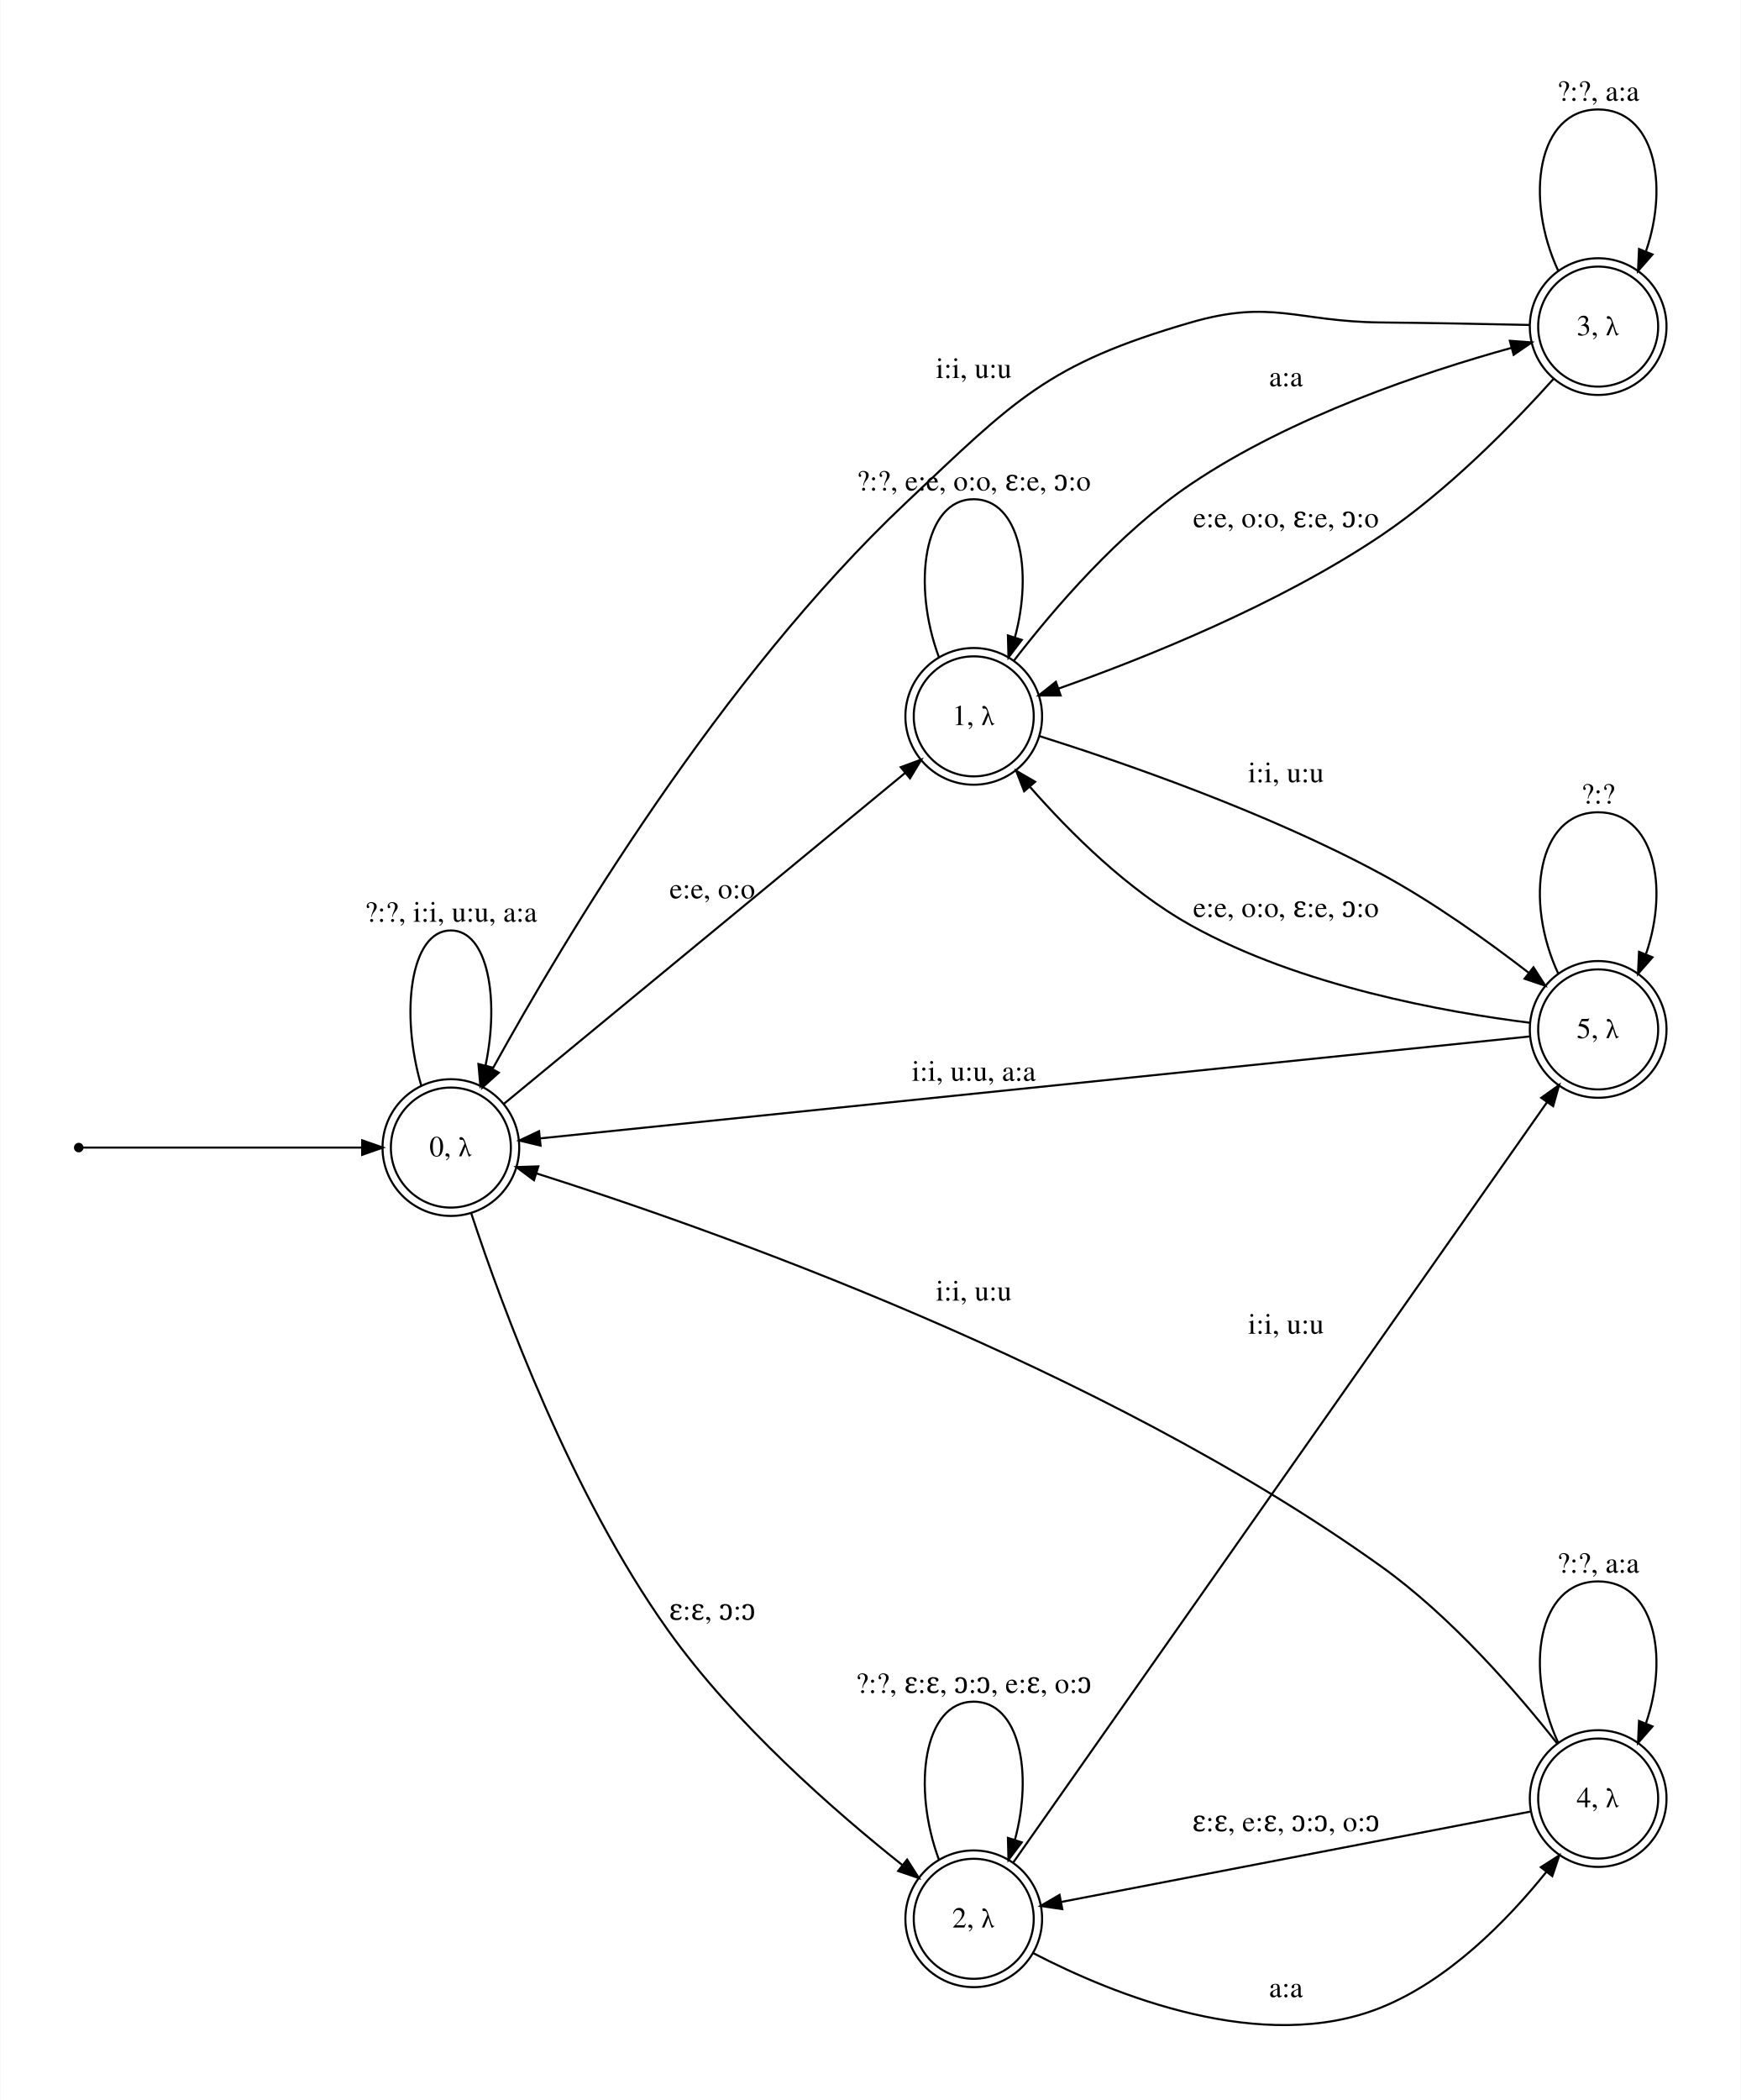
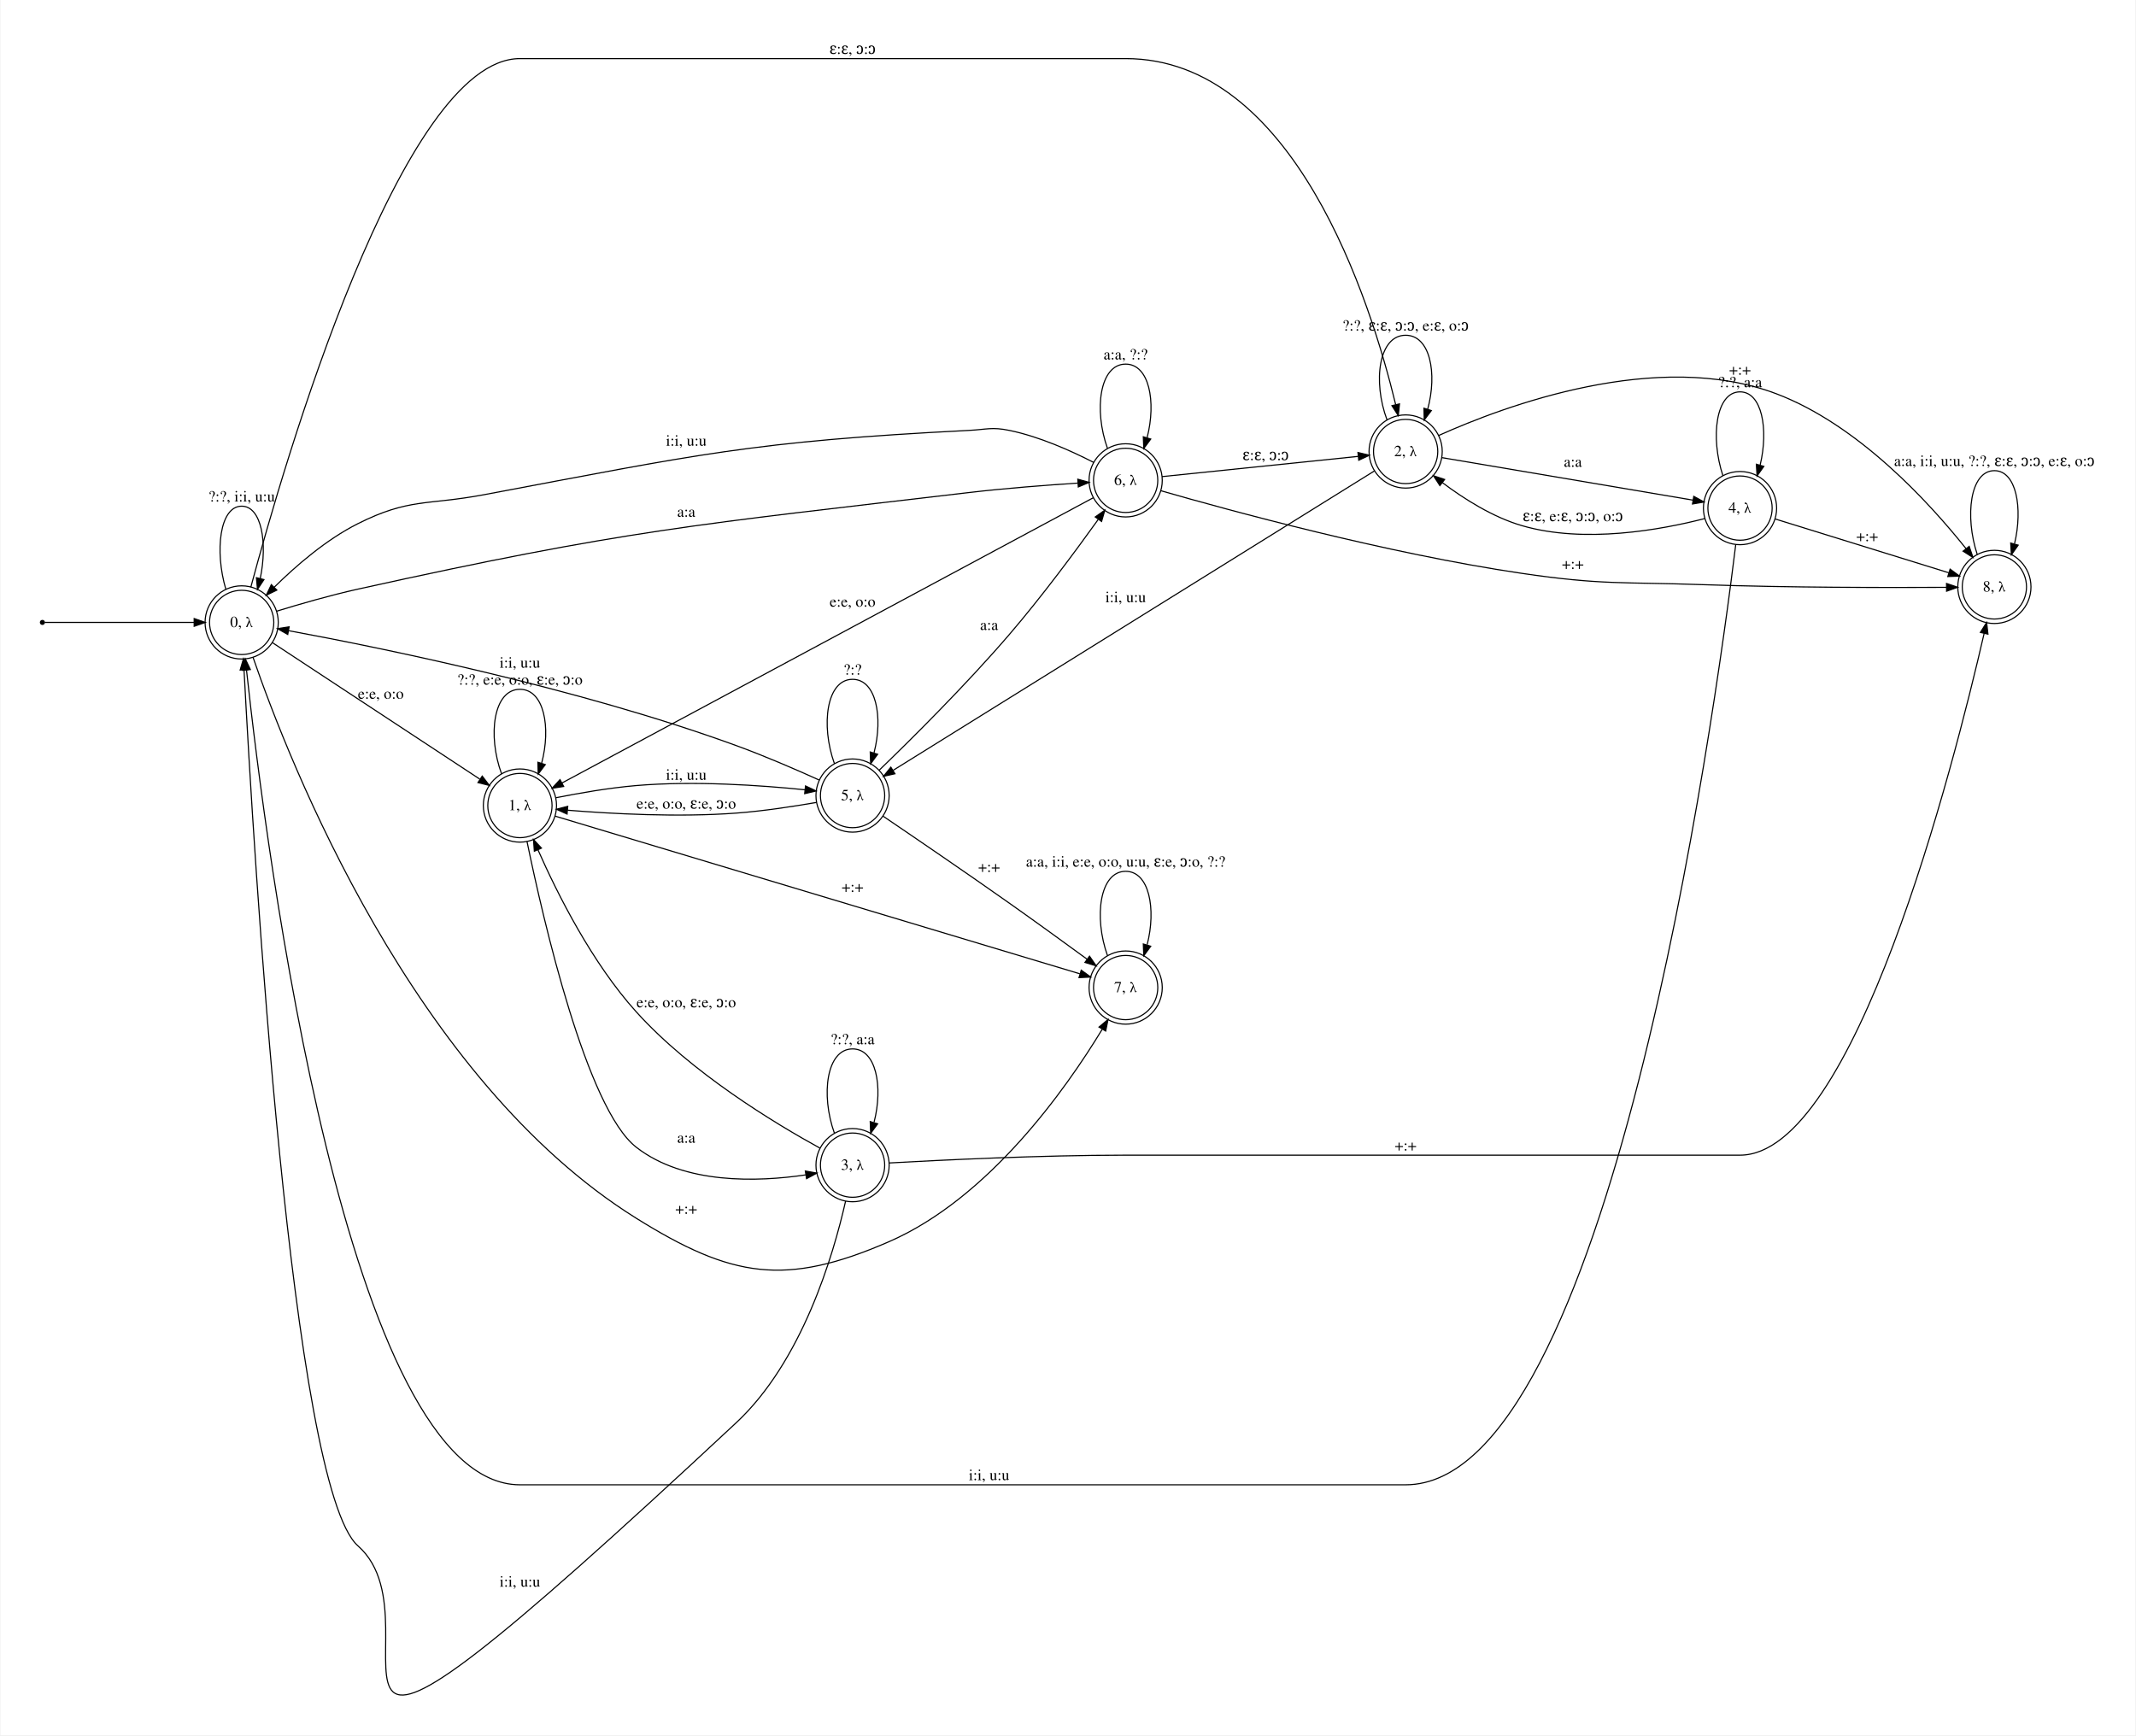
- <svg xmlns="http://www.w3.org/2000/svg" width="597pt" height="720pt" viewBox="0.00 0.00 596.74 720.00">
-   <g id="graph0" class="graph" transform="scale(.7108 .7108) rotate(0) translate(36 976.9929)">
-     <polygon fill="#ffffff" stroke="transparent" points="-36,36 -36,-976.993 803.578,-976.993 803.578,36 -36,36" />
+ <svg xmlns="http://www.w3.org/2000/svg" width="720pt" height="585pt" viewBox="0.00 0.00 720.00 585.24">
+   <g id="graph0" class="graph" transform="scale(.3743 .3743) rotate(0) translate(36 1527.396)">
+     <polygon fill="#ffffff" stroke="transparent" points="-36,36 -36,-1527.396 1887.384,-1527.396 1887.384,36 -36,36" />
    <g id="node1" class="node">
-       <ellipse fill="#000000" stroke="#000000" cx="1.8" cy="-423.456" rx="1.8" ry="1.8" />
+       <ellipse fill="#000000" stroke="#000000" cx="1.8" cy="-966.596" rx="1.8" ry="1.8" />
    </g>
    <g id="node2" class="node">
-       <ellipse fill="none" stroke="#000000" cx="181.337" cy="-423.456" rx="28.946" ry="28.946" />
-       <ellipse fill="none" stroke="#000000" cx="181.337" cy="-423.456" rx="32.975" ry="32.975" />
-       <text text-anchor="middle" x="181.337" y="-419.256" font-family="Times,serif" font-size="14.00" fill="#000000">0, λ</text>
+       <ellipse fill="none" stroke="#000000" cx="181.337" cy="-966.596" rx="28.946" ry="28.946" />
+       <ellipse fill="none" stroke="#000000" cx="181.337" cy="-966.596" rx="32.975" ry="32.975" />
+       <text text-anchor="middle" x="181.337" y="-962.396" font-family="Times,serif" font-size="14.00" fill="#000000">0, λ</text>
+     </g>
+     <g id="edge34" class="edge">
+       <path fill="none" stroke="#000000" d="M3.816,-966.596C16.845,-966.596 90.112,-966.596 138.356,-966.596" />
+       <polygon fill="#000000" stroke="#000000" points="138.537,-970.096 148.537,-966.596 138.537,-963.096 138.537,-970.096" />
+     </g>
+     <g id="edge1" class="edge">
+       <path fill="none" stroke="#000000" d="M167.1,-996.35C156.837,-1031.027 161.583,-1071.333 181.337,-1071.333 199.239,-1071.333 204.815,-1038.23 198.064,-1006.213" />
+       <polygon fill="#000000" stroke="#000000" points="201.415,-1005.189 195.573,-996.35 194.628,-1006.903 201.415,-1005.189" />
+       <text text-anchor="middle" x="181.337" y="-1075.533" font-family="Times,serif" font-size="14.00" fill="#000000">?:?, i:i, u:u</text>
+     </g>
+     <g id="node3" class="node">
+       <ellipse fill="none" stroke="#000000" cx="432.021" cy="-801.596" rx="28.946" ry="28.946" />
+       <ellipse fill="none" stroke="#000000" cx="432.021" cy="-801.596" rx="32.975" ry="32.975" />
+       <text text-anchor="middle" x="432.021" y="-797.396" font-family="Times,serif" font-size="14.00" fill="#000000">1, λ</text>
+     </g>
+     <g id="edge8" class="edge">
+       <path fill="none" stroke="#000000" d="M209.122,-948.308C254.7,-918.309 345.315,-858.665 395.844,-825.408" />
+       <polygon fill="#000000" stroke="#000000" points="398.064,-828.136 404.493,-819.715 394.216,-822.289 398.064,-828.136" />
+       <text text-anchor="middle" x="306.679" y="-897.796" font-family="Times,serif" font-size="14.00" fill="#000000">e:e, o:o</text>
+     </g>
+     <g id="node4" class="node">
+       <ellipse fill="none" stroke="#000000" cx="1229.991" cy="-1120.596" rx="28.946" ry="28.946" />
+       <ellipse fill="none" stroke="#000000" cx="1229.991" cy="-1120.596" rx="32.975" ry="32.975" />
+       <text text-anchor="middle" x="1229.991" y="-1116.396" font-family="Times,serif" font-size="14.00" fill="#000000">2, λ</text>
+     </g>
+     <g id="edge9" class="edge">
+       <path fill="none" stroke="#000000" d="M189.589,-998.374C219.386,-1109.587 325.313,-1474.596 432.021,-1474.596 432.021,-1474.596 432.021,-1474.596 977.736,-1474.596 1129.368,-1474.596 1198.372,-1256.52 1221.044,-1162.695" />
+       <polygon fill="#000000" stroke="#000000" points="1224.453,-1163.486 1223.339,-1152.95 1217.639,-1161.881 1224.453,-1163.486" />
+       <text text-anchor="middle" x="731.7" y="-1478.796" font-family="Times,serif" font-size="14.00" fill="#000000">ɛ:ɛ, ɔ:ɔ</text>
+     </g>
+     <g id="node8" class="node">
+       <ellipse fill="none" stroke="#000000" cx="977.736" cy="-1094.596" rx="28.946" ry="28.946" />
+       <ellipse fill="none" stroke="#000000" cx="977.736" cy="-1094.596" rx="32.975" ry="32.975" />
+       <text text-anchor="middle" x="977.736" y="-1090.396" font-family="Times,serif" font-size="14.00" fill="#000000">6, λ</text>
+     </g>
+     <g id="edge7" class="edge">
+       <path fill="none" stroke="#000000" d="M212.704,-976.668C233.379,-983.036 261.142,-991.077 286.073,-996.596 527.862,-1050.125 590.494,-1054.63 836.437,-1083.596 869.264,-1087.462 906.548,-1090.3 934.572,-1092.124" />
+       <polygon fill="#000000" stroke="#000000" points="934.629,-1095.634 944.831,-1092.773 935.072,-1088.649 934.629,-1095.634" />
+       <text text-anchor="middle" x="581.86" y="-1061.796" font-family="Times,serif" font-size="14.00" fill="#000000">a:a</text>
+     </g>
+     <g id="node9" class="node">
+       <ellipse fill="none" stroke="#000000" cx="977.736" cy="-637.596" rx="28.946" ry="28.946" />
+       <ellipse fill="none" stroke="#000000" cx="977.736" cy="-637.596" rx="32.975" ry="32.975" />
+       <text text-anchor="middle" x="977.736" y="-633.396" font-family="Times,serif" font-size="14.00" fill="#000000">7, λ</text>
+     </g>
+     <g id="edge25" class="edge">
+       <path fill="none" stroke="#000000" d="M191.526,-935.257C224.177,-840.381 335.977,-555.105 536.757,-429.796 622.973,-375.988 671.249,-368.045 764.437,-408.596 854.573,-447.82 923.844,-545.985 956.72,-600.186" />
+       <polygon fill="#000000" stroke="#000000" points="953.738,-602.019 961.869,-608.812 959.748,-598.431 953.738,-602.019" />
+       <text text-anchor="middle" x="581.86" y="-433.796" font-family="Times,serif" font-size="14.00" fill="#000000">+:+</text>
+     </g>
+     <g id="edge2" class="edge">
+       <path fill="none" stroke="#000000" d="M415.527,-830.016C402.667,-864.984 408.165,-906.333 432.021,-906.333 453.733,-906.333 460.238,-872.08 451.536,-839.561" />
+       <polygon fill="#000000" stroke="#000000" points="454.869,-838.493 448.514,-830.016 448.196,-840.606 454.869,-838.493" />
+       <text text-anchor="middle" x="432.021" y="-910.533" font-family="Times,serif" font-size="14.00" fill="#000000">?:?, e:e, o:o, ɛ:e, ɔ:o</text>
+     </g>
+     <g id="node5" class="node">
+       <ellipse fill="none" stroke="#000000" cx="731.7" cy="-477.596" rx="28.946" ry="28.946" />
+       <ellipse fill="none" stroke="#000000" cx="731.7" cy="-477.596" rx="32.975" ry="32.975" />
+       <text text-anchor="middle" x="731.7" y="-473.396" font-family="Times,serif" font-size="14.00" fill="#000000">3, λ</text>
+     </g>
+     <g id="edge10" class="edge">
+       <path fill="none" stroke="#000000" d="M438.365,-769.378C453.171,-697.702 492.153,-528.619 536.757,-493.796 580.035,-460.009 646.398,-462.436 689.429,-468.812" />
+       <polygon fill="#000000" stroke="#000000" points="689.141,-472.31 699.571,-470.451 690.258,-465.4 689.141,-472.31" />
+       <text text-anchor="middle" x="581.86" y="-497.796" font-family="Times,serif" font-size="14.00" fill="#000000">a:a</text>
+     </g>
+     <g id="node7" class="node">
+       <ellipse fill="none" stroke="#000000" cx="731.7" cy="-810.596" rx="28.946" ry="28.946" />
+       <ellipse fill="none" stroke="#000000" cx="731.7" cy="-810.596" rx="32.975" ry="32.975" />
+       <text text-anchor="middle" x="731.7" y="-806.396" font-family="Times,serif" font-size="14.00" fill="#000000">5, λ</text>
+     </g>
+     <g id="edge13" class="edge">
+       <path fill="none" stroke="#000000" d="M464.389,-808.625C484.993,-812.734 512.308,-817.51 536.757,-819.596 588.973,-824.05 649.258,-819.836 688.799,-815.803" />
+       <polygon fill="#000000" stroke="#000000" points="689.307,-819.269 698.881,-814.732 688.568,-812.308 689.307,-819.269" />
+       <text text-anchor="middle" x="581.86" y="-824.796" font-family="Times,serif" font-size="14.00" fill="#000000">i:i, u:u</text>
+     </g>
+     <g id="edge26" class="edge">
+       <path fill="none" stroke="#000000" d="M463.719,-792.07C557.172,-763.985 831.588,-681.517 936.397,-650.019" />
+       <polygon fill="#000000" stroke="#000000" points="937.721,-653.276 946.291,-647.046 935.706,-646.572 937.721,-653.276" />
+       <text text-anchor="middle" x="731.7" y="-723.796" font-family="Times,serif" font-size="14.00" fill="#000000">+:+</text>
+     </g>
+     <g id="edge3" class="edge">
+       <path fill="none" stroke="#000000" d="M1213.231,-1149.016C1200.164,-1183.984 1205.751,-1225.333 1229.991,-1225.333 1252.053,-1225.333 1258.663,-1191.08 1249.821,-1158.561" />
+       <polygon fill="#000000" stroke="#000000" points="1253.145,-1157.464 1246.751,-1149.016 1246.481,-1159.607 1253.145,-1157.464" />
+       <text text-anchor="middle" x="1229.991" y="-1229.533" font-family="Times,serif" font-size="14.00" fill="#000000">?:?, ɛ:ɛ, ɔ:ɔ, e:ɛ, o:ɔ</text>
+     </g>
+     <g id="node6" class="node">
+       <ellipse fill="none" stroke="#000000" cx="1531.241" cy="-1069.596" rx="28.946" ry="28.946" />
+       <ellipse fill="none" stroke="#000000" cx="1531.241" cy="-1069.596" rx="32.975" ry="32.975" />
+       <text text-anchor="middle" x="1531.241" y="-1065.396" font-family="Times,serif" font-size="14.00" fill="#000000">4, λ</text>
+     </g>
+     <g id="edge18" class="edge">
+       <path fill="none" stroke="#000000" d="M1262.516,-1115.09C1317.312,-1105.813 1427.991,-1087.076 1488.816,-1076.778" />
+       <polygon fill="#000000" stroke="#000000" points="1489.576,-1080.2 1498.852,-1075.08 1488.408,-1073.298 1489.576,-1080.2" />
+       <text text-anchor="middle" x="1380.616" y="-1106.796" font-family="Times,serif" font-size="14.00" fill="#000000">a:a</text>
+     </g>
+     <g id="edge17" class="edge">
+       <path fill="none" stroke="#000000" d="M1202.022,-1103.196C1117.292,-1050.483 863.424,-892.545 768.261,-833.342" />
+       <polygon fill="#000000" stroke="#000000" points="769.898,-830.238 759.558,-827.927 766.2,-836.182 769.898,-830.238" />
+       <text text-anchor="middle" x="977.736" y="-984.796" font-family="Times,serif" font-size="14.00" fill="#000000">i:i, u:u</text>
+     </g>
+     <g id="node10" class="node">
+       <ellipse fill="none" stroke="#000000" cx="1760.394" cy="-998.596" rx="28.946" ry="28.946" />
+       <ellipse fill="none" stroke="#000000" cx="1760.394" cy="-998.596" rx="32.975" ry="32.975" />
+       <text text-anchor="middle" x="1760.394" y="-994.396" font-family="Times,serif" font-size="14.00" fill="#000000">8, λ</text>
+     </g>
+     <g id="edge28" class="edge">
+       <path fill="none" stroke="#000000" d="M1259.618,-1134.958C1319.203,-1161.762 1456.983,-1213.172 1563.978,-1172.596 1637.456,-1144.731 1701.093,-1075.415 1734.788,-1033.161" />
+       <polygon fill="#000000" stroke="#000000" points="1737.701,-1035.119 1741.122,-1025.092 1732.195,-1030.797 1737.701,-1035.119" />
+       <text text-anchor="middle" x="1531.241" y="-1189.796" font-family="Times,serif" font-size="14.00" fill="#000000">+:+</text>
+     </g>
+     <g id="edge12" class="edge">
+       <path fill="none" stroke="#000000" d="M725.433,-445.218C714.208,-395.612 686.096,-300.764 626.963,-245.596 172.211,178.671 370.672,-59.98 286.073,-134.596 226.178,-187.425 192.01,-760.974 183.471,-923.751" />
+       <polygon fill="#000000" stroke="#000000" points="179.969,-923.701 182.946,-933.869 186.96,-924.064 179.969,-923.701" />
+       <text text-anchor="middle" x="432.021" y="-97.796" font-family="Times,serif" font-size="14.00" fill="#000000">i:i, u:u</text>
+     </g>
+     <g id="edge11" class="edge">
+       <path fill="none" stroke="#000000" d="M702.553,-492.803C661.558,-515.306 586.345,-560.797 536.757,-615.796 497.014,-659.876 465.98,-721.595 448.329,-761.584" />
+       <polygon fill="#000000" stroke="#000000" points="445.008,-760.444 444.238,-771.011 451.43,-763.23 445.008,-760.444" />
+       <text text-anchor="middle" x="581.86" y="-619.796" font-family="Times,serif" font-size="14.00" fill="#000000">e:e, o:o, ɛ:e, ɔ:o</text>
+     </g>
+     <g id="edge4" class="edge">
+       <path fill="none" stroke="#000000" d="M715.376,-506.282C702.848,-541.194 708.289,-582.333 731.7,-582.333 752.917,-582.333 759.374,-548.546 751.074,-516.226" />
+       <polygon fill="#000000" stroke="#000000" points="754.302,-514.816 748.024,-506.282 747.61,-516.869 754.302,-514.816" />
+       <text text-anchor="middle" x="731.7" y="-586.533" font-family="Times,serif" font-size="14.00" fill="#000000">?:?, a:a</text>
+     </g>
+     <g id="edge29" class="edge">
+       <path fill="none" stroke="#000000" d="M764.716,-479.571C811.923,-482.221 901.44,-486.596 977.736,-486.596 977.736,-486.596 977.736,-486.596 1531.241,-486.596 1634.015,-486.596 1723.09,-834.635 1751.192,-956.812" />
+       <polygon fill="#000000" stroke="#000000" points="1747.781,-957.597 1753.417,-966.568 1754.606,-956.04 1747.781,-957.597" />
+       <text text-anchor="middle" x="1229.991" y="-490.796" font-family="Times,serif" font-size="14.00" fill="#000000">+:+</text>
+     </g>
+     <g id="edge20" class="edge">
+       <path fill="none" stroke="#000000" d="M1527.415,-1036.969C1507.855,-877.709 1412.768,-189.596 1229.991,-189.596 432.021,-189.596 432.021,-189.596 432.021,-189.596 276.506,-189.596 203.41,-760.472 185.701,-923.563" />
+       <polygon fill="#000000" stroke="#000000" points="182.2,-923.39 184.614,-933.706 189.16,-924.135 182.2,-923.39" />
+       <text text-anchor="middle" x="854.718" y="-193.796" font-family="Times,serif" font-size="14.00" fill="#000000">i:i, u:u</text>
    </g>
    <g id="edge19" class="edge">
-       <path fill="none" stroke="#000000" d="M3.816,-423.456C16.845,-423.456 90.112,-423.456 138.356,-423.456" />
-       <polygon fill="#000000" stroke="#000000" points="138.537,-426.956 148.537,-423.456 138.537,-419.956 138.537,-426.956" />
-     </g>
-     <g id="edge1" class="edge">
-       <path fill="none" stroke="#000000" d="M167.1,-453.21C156.837,-487.887 161.583,-528.193 181.337,-528.193 199.239,-528.193 204.815,-495.09 198.064,-463.074" />
-       <polygon fill="#000000" stroke="#000000" points="201.415,-462.049 195.573,-453.21 194.628,-463.763 201.415,-462.049" />
-       <text text-anchor="middle" x="181.337" y="-532.393" font-family="Times,serif" font-size="14.00" fill="#000000">?:?, i:i, u:u, a:a</text>
-     </g>
-     <g id="node3" class="node">
-       <ellipse fill="none" stroke="#000000" cx="433.591" cy="-631.456" rx="28.946" ry="28.946" />
-       <ellipse fill="none" stroke="#000000" cx="433.591" cy="-631.456" rx="32.975" ry="32.975" />
-       <text text-anchor="middle" x="433.591" y="-627.256" font-family="Times,serif" font-size="14.00" fill="#000000">1, λ</text>
-     </g>
-     <g id="edge7" class="edge">
-       <path fill="none" stroke="#000000" d="M206.912,-444.545C252.924,-482.485 349.599,-562.199 400.553,-604.214" />
-       <polygon fill="#000000" stroke="#000000" points="398.381,-606.959 408.323,-610.621 402.834,-601.558 398.381,-606.959" />
-       <text text-anchor="middle" x="307.464" y="-543.656" font-family="Times,serif" font-size="14.00" fill="#000000">e:e, o:o</text>
-     </g>
-     <g id="node4" class="node">
-       <ellipse fill="none" stroke="#000000" cx="433.591" cy="-51.456" rx="28.946" ry="28.946" />
-       <ellipse fill="none" stroke="#000000" cx="433.591" cy="-51.456" rx="32.975" ry="32.975" />
-       <text text-anchor="middle" x="433.591" y="-47.256" font-family="Times,serif" font-size="14.00" fill="#000000">2, λ</text>
-     </g>
-     <g id="edge8" class="edge">
-       <path fill="none" stroke="#000000" d="M191.061,-392.048C206.461,-345.324 239.557,-256.009 286.073,-190.656 318.263,-145.433 366.746,-103.122 399.25,-77.285" />
-       <polygon fill="#000000" stroke="#000000" points="401.448,-80.009 407.15,-71.079 397.124,-74.504 401.448,-80.009" />
-       <text text-anchor="middle" x="307.464" y="-195.656" font-family="Times,serif" font-size="14.00" fill="#000000">ɛ:ɛ, ɔ:ɔ</text>
-     </g>
-     <g id="edge2" class="edge">
-       <path fill="none" stroke="#000000" d="M416.832,-659.876C403.764,-694.844 409.351,-736.193 433.591,-736.193 455.654,-736.193 462.264,-701.94 453.421,-669.421" />
-       <polygon fill="#000000" stroke="#000000" points="456.745,-668.324 450.351,-659.876 450.082,-670.467 456.745,-668.324" />
-       <text text-anchor="middle" x="433.591" y="-740.393" font-family="Times,serif" font-size="14.00" fill="#000000">?:?, e:e, o:o, ɛ:e, ɔ:o</text>
-     </g>
-     <g id="node5" class="node">
-       <ellipse fill="none" stroke="#000000" cx="734.842" cy="-819.456" rx="28.946" ry="28.946" />
-       <ellipse fill="none" stroke="#000000" cx="734.842" cy="-819.456" rx="32.975" ry="32.975" />
-       <text text-anchor="middle" x="734.842" y="-815.256" font-family="Times,serif" font-size="14.00" fill="#000000">3, λ</text>
-     </g>
-     <g id="edge9" class="edge">
-       <path fill="none" stroke="#000000" d="M452.927,-658.256C472.145,-683.24 503.69,-720.065 538.328,-743.456 586.778,-776.174 651.325,-797.662 692.987,-809.189" />
-       <polygon fill="#000000" stroke="#000000" points="692.237,-812.612 702.804,-811.838 694.061,-805.854 692.237,-812.612" />
-       <text text-anchor="middle" x="584.217" y="-790.656" font-family="Times,serif" font-size="14.00" fill="#000000">a:a</text>
-     </g>
-     <g id="node7" class="node">
-       <ellipse fill="none" stroke="#000000" cx="734.842" cy="-480.456" rx="28.946" ry="28.946" />
-       <ellipse fill="none" stroke="#000000" cx="734.842" cy="-480.456" rx="32.975" ry="32.975" />
-       <text text-anchor="middle" x="734.842" y="-476.256" font-family="Times,serif" font-size="14.00" fill="#000000">5, λ</text>
-     </g>
-     <g id="edge12" class="edge">
-       <path fill="none" stroke="#000000" d="M464.954,-622.045C504.662,-609.525 574.586,-585.443 630.105,-555.456 655.244,-541.878 681.375,-523.175 701.247,-507.843" />
-       <polygon fill="#000000" stroke="#000000" points="703.636,-510.418 709.36,-501.503 699.326,-504.903 703.636,-510.418" />
-       <text text-anchor="middle" x="584.217" y="-599.656" font-family="Times,serif" font-size="14.00" fill="#000000">i:i, u:u</text>
-     </g>
-     <g id="edge3" class="edge">
-       <path fill="none" stroke="#000000" d="M416.832,-79.876C403.764,-114.844 409.351,-156.193 433.591,-156.193 455.654,-156.193 462.264,-121.94 453.421,-89.421" />
-       <polygon fill="#000000" stroke="#000000" points="456.745,-88.324 450.351,-79.876 450.082,-90.467 456.745,-88.324" />
-       <text text-anchor="middle" x="433.591" y="-160.393" font-family="Times,serif" font-size="14.00" fill="#000000">?:?, ɛ:ɛ, ɔ:ɔ, e:ɛ, o:ɔ</text>
-     </g>
-     <g id="node6" class="node">
-       <ellipse fill="none" stroke="#000000" cx="734.842" cy="-109.456" rx="28.946" ry="28.946" />
-       <ellipse fill="none" stroke="#000000" cx="734.842" cy="-109.456" rx="32.975" ry="32.975" />
-       <text text-anchor="middle" x="734.842" y="-105.256" font-family="Times,serif" font-size="14.00" fill="#000000">4, λ</text>
+       <path fill="none" stroke="#000000" d="M1499.562,-1060.195C1460.122,-1050.034 1391.078,-1037.356 1334.727,-1053.796 1308.459,-1061.46 1282.503,-1077.935 1263.001,-1092.605" />
+       <polygon fill="#000000" stroke="#000000" points="1260.824,-1089.864 1255.056,-1098.751 1265.107,-1095.401 1260.824,-1089.864" />
+       <text text-anchor="middle" x="1380.616" y="-1057.796" font-family="Times,serif" font-size="14.00" fill="#000000">ɛ:ɛ, e:ɛ, ɔ:ɔ, o:ɔ</text>
+     </g>
+     <g id="edge5" class="edge">
+       <path fill="none" stroke="#000000" d="M1515.899,-1098.549C1504.307,-1133.403 1509.421,-1174.333 1531.241,-1174.333 1551.016,-1174.333 1557.07,-1140.718 1549.403,-1108.473" />
+       <polygon fill="#000000" stroke="#000000" points="1552.684,-1107.211 1546.583,-1098.549 1545.95,-1109.125 1552.684,-1107.211" />
+       <text text-anchor="middle" x="1531.241" y="-1178.533" font-family="Times,serif" font-size="14.00" fill="#000000">?:?, a:a</text>
+     </g>
+     <g id="edge30" class="edge">
+       <path fill="none" stroke="#000000" d="M1562.623,-1059.873C1603.306,-1047.268 1674.351,-1025.255 1719.298,-1011.329" />
+       <polygon fill="#000000" stroke="#000000" points="1720.508,-1014.619 1729.024,-1008.316 1718.436,-1007.932 1720.508,-1014.619" />
+       <text text-anchor="middle" x="1645.818" y="-1039.796" font-family="Times,serif" font-size="14.00" fill="#000000">+:+</text>
+     </g>
+     <g id="edge15" class="edge">
+       <path fill="none" stroke="#000000" d="M701.811,-824.502C681.053,-833.896 652.623,-846.242 626.963,-855.596 483.049,-908.061 304.156,-944.296 223.844,-959.112" />
+       <polygon fill="#000000" stroke="#000000" points="222.842,-955.737 213.634,-960.978 224.101,-962.623 222.842,-955.737" />
+       <text text-anchor="middle" x="432.021" y="-925.796" font-family="Times,serif" font-size="14.00" fill="#000000">i:i, u:u</text>
+     </g>
+     <g id="edge14" class="edge">
+       <path fill="none" stroke="#000000" d="M699.289,-804.426C678.67,-800.818 651.353,-796.625 626.963,-794.796 574.729,-790.878 514.448,-794.177 474.913,-797.403" />
+       <polygon fill="#000000" stroke="#000000" points="474.499,-793.925 464.832,-798.26 475.093,-800.9 474.499,-793.925" />
+       <text text-anchor="middle" x="581.86" y="-798.796" font-family="Times,serif" font-size="14.00" fill="#000000">e:e, o:o, ɛ:e, ɔ:o</text>
+     </g>
+     <g id="edge6" class="edge">
+       <path fill="none" stroke="#000000" d="M715.376,-839.282C702.848,-874.194 708.289,-915.333 731.7,-915.333 752.917,-915.333 759.374,-881.546 751.074,-849.226" />
+       <polygon fill="#000000" stroke="#000000" points="754.302,-847.816 748.024,-839.282 747.61,-849.869 754.302,-847.816" />
+       <text text-anchor="middle" x="731.7" y="-919.533" font-family="Times,serif" font-size="14.00" fill="#000000">?:?</text>
    </g>
    <g id="edge16" class="edge">
-       <path fill="none" stroke="#000000" d="M462.138,-34.972C501.191,-14.692 572.945,14.382 630.105,-8.656 662.769,-21.821 690.944,-50.585 709.818,-74.03" />
-       <polygon fill="#000000" stroke="#000000" points="707.183,-76.342 716.098,-82.067 712.698,-72.032 707.183,-76.342" />
-       <text text-anchor="middle" x="584.217" y="-13.656" font-family="Times,serif" font-size="14.00" fill="#000000">a:a</text>
-     </g>
-     <g id="edge15" class="edge">
-       <path fill="none" stroke="#000000" d="M452.436,-78.292C504.687,-152.701 651.41,-361.643 710.111,-445.238" />
-       <polygon fill="#000000" stroke="#000000" points="707.393,-447.458 716.004,-453.63 713.122,-443.435 707.393,-447.458" />
-       <text text-anchor="middle" x="584.217" y="-333.656" font-family="Times,serif" font-size="14.00" fill="#000000">i:i, u:u</text>
-     </g>
-     <g id="edge11" class="edge">
-       <path fill="none" stroke="#000000" d="M701.824,-820.248C681.207,-820.702 654.111,-821.227 630.105,-821.456 589.317,-821.846 577.505,-832.811 538.328,-821.456 468.88,-801.327 453.446,-784.079 400.855,-734.456 311.469,-650.116 236.115,-524.209 201.571,-461.622" />
-       <polygon fill="#000000" stroke="#000000" points="204.448,-459.59 196.577,-452.498 198.308,-462.951 204.448,-459.59" />
-       <text text-anchor="middle" x="433.591" y="-794.656" font-family="Times,serif" font-size="14.00" fill="#000000">i:i, u:u</text>
-     </g>
-     <g id="edge10" class="edge">
-       <path fill="none" stroke="#000000" d="M713.57,-794.529C693.708,-772.414 662.357,-740.341 630.105,-718.656 580.353,-685.204 515.671,-659.402 474.38,-644.819" />
-       <polygon fill="#000000" stroke="#000000" points="475.515,-641.508 464.92,-641.53 473.216,-648.12 475.515,-641.508" />
-       <text text-anchor="middle" x="584.217" y="-722.656" font-family="Times,serif" font-size="14.00" fill="#000000">e:e, o:o, ɛ:e, ɔ:o</text>
-     </g>
-     <g id="edge4" class="edge">
-       <path fill="none" stroke="#000000" d="M715.616,-846.283C699.136,-881.575 705.545,-924.193 734.842,-924.193 761.506,-924.193 769.211,-888.889 757.955,-855.936" />
-       <polygon fill="#000000" stroke="#000000" points="761.05,-854.251 754.068,-846.283 754.557,-856.866 761.05,-854.251" />
-       <text text-anchor="middle" x="734.842" y="-928.393" font-family="Times,serif" font-size="14.00" fill="#000000">?:?, a:a</text>
-     </g>
-     <g id="edge18" class="edge">
-       <path fill="none" stroke="#000000" d="M715.218,-135.841C695.791,-160.524 664.1,-197.139 630.105,-221.456 494.685,-318.323 305.393,-384.766 222.715,-410.974" />
-       <polygon fill="#000000" stroke="#000000" points="221.431,-407.708 212.938,-414.042 223.527,-414.387 221.431,-407.708" />
-       <text text-anchor="middle" x="433.591" y="-349.656" font-family="Times,serif" font-size="14.00" fill="#000000">i:i, u:u</text>
-     </g>
-     <g id="edge17" class="edge">
-       <path fill="none" stroke="#000000" d="M702.379,-103.206C647.559,-92.651 536.678,-71.303 475.862,-59.595" />
-       <polygon fill="#000000" stroke="#000000" points="476.312,-56.117 465.83,-57.663 474.988,-62.991 476.312,-56.117" />
-       <text text-anchor="middle" x="584.217" y="-93.656" font-family="Times,serif" font-size="14.00" fill="#000000">ɛ:ɛ, e:ɛ, ɔ:ɔ, o:ɔ</text>
-     </g>
-     <g id="edge5" class="edge">
-       <path fill="none" stroke="#000000" d="M715.616,-136.283C699.136,-171.575 705.545,-214.193 734.842,-214.193 761.506,-214.193 769.211,-178.889 757.955,-145.936" />
-       <polygon fill="#000000" stroke="#000000" points="761.05,-144.251 754.068,-136.283 754.557,-146.866 761.05,-144.251" />
-       <text text-anchor="middle" x="734.842" y="-218.393" font-family="Times,serif" font-size="14.00" fill="#000000">?:?, a:a</text>
-     </g>
-     <g id="edge14" class="edge">
-       <path fill="none" stroke="#000000" d="M702.048,-477.079C606.993,-467.29 331.31,-438.901 224.408,-427.892" />
-       <polygon fill="#000000" stroke="#000000" points="224.609,-424.394 214.303,-426.851 223.892,-431.357 224.609,-424.394" />
-       <text text-anchor="middle" x="433.591" y="-455.656" font-family="Times,serif" font-size="14.00" fill="#000000">i:i, u:u, a:a</text>
-     </g>
-     <g id="edge13" class="edge">
-       <path fill="none" stroke="#000000" d="M701.989,-483.649C661.351,-488.728 591.086,-501.272 538.328,-530.656 508.089,-547.499 480.187,-575.228 460.799,-597.344" />
-       <polygon fill="#000000" stroke="#000000" points="457.908,-595.339 454.053,-605.208 463.221,-599.897 457.908,-595.339" />
-       <text text-anchor="middle" x="584.217" y="-534.656" font-family="Times,serif" font-size="14.00" fill="#000000">e:e, o:o, ɛ:e, ɔ:o</text>
-     </g>
-     <g id="edge6" class="edge">
-       <path fill="none" stroke="#000000" d="M715.616,-507.283C699.136,-542.575 705.545,-585.193 734.842,-585.193 761.506,-585.193 769.211,-549.889 757.955,-516.936" />
-       <polygon fill="#000000" stroke="#000000" points="761.05,-515.251 754.068,-507.283 754.557,-517.866 761.05,-515.251" />
-       <text text-anchor="middle" x="734.842" y="-589.393" font-family="Times,serif" font-size="14.00" fill="#000000">?:?</text>
+       <path fill="none" stroke="#000000" d="M755.642,-833.381C784.529,-861.275 834.062,-910.414 872.999,-955.796 902.037,-989.64 932.436,-1030.641 952.958,-1059.271" />
+       <polygon fill="#000000" stroke="#000000" points="950.341,-1061.629 958.997,-1067.737 956.039,-1057.563 950.341,-1061.629" />
+       <text text-anchor="middle" x="854.718" y="-959.796" font-family="Times,serif" font-size="14.00" fill="#000000">a:a</text>
+     </g>
+     <g id="edge27" class="edge">
+       <path fill="none" stroke="#000000" d="M758.934,-792.21C787.496,-772.854 833.619,-741.394 872.999,-713.596 896.447,-697.045 922.575,-678.087 942.869,-663.246" />
+       <polygon fill="#000000" stroke="#000000" points="945.184,-665.888 951.184,-657.156 941.048,-660.241 945.184,-665.888" />
+       <text text-anchor="middle" x="854.718" y="-741.796" font-family="Times,serif" font-size="14.00" fill="#000000">+:+</text>
+     </g>
+     <g id="edge21" class="edge">
+       <path fill="none" stroke="#000000" d="M948.986,-1110.729C928.506,-1121.262 899.944,-1134.053 872.999,-1139.596 857.083,-1142.871 852.666,-1140.42 836.437,-1139.596 640.696,-1129.655 591.905,-1117.795 399.284,-1081.596 348.546,-1072.061 332.216,-1078.748 286.073,-1055.596 257.517,-1041.268 230.181,-1017.581 210.6,-998.245" />
+       <polygon fill="#000000" stroke="#000000" points="213.016,-995.711 203.489,-991.076 208.046,-1000.641 213.016,-995.711" />
+       <text text-anchor="middle" x="581.86" y="-1125.796" font-family="Times,serif" font-size="14.00" fill="#000000">i:i, u:u</text>
+     </g>
+     <g id="edge23" class="edge">
+       <path fill="none" stroke="#000000" d="M948.851,-1079.088C857.188,-1029.873 572.845,-877.206 469.8,-821.88" />
+       <polygon fill="#000000" stroke="#000000" points="471.441,-818.789 460.975,-817.142 468.13,-824.956 471.441,-818.789" />
+       <text text-anchor="middle" x="731.7" y="-980.796" font-family="Times,serif" font-size="14.00" fill="#000000">e:e, o:o</text>
+     </g>
+     <g id="edge24" class="edge">
+       <path fill="none" stroke="#000000" d="M1010.455,-1097.968C1055.633,-1102.625 1137.186,-1111.031 1187.168,-1116.182" />
+       <polygon fill="#000000" stroke="#000000" points="1187.023,-1119.686 1197.329,-1117.23 1187.741,-1112.723 1187.023,-1119.686" />
+       <text text-anchor="middle" x="1103.863" y="-1112.796" font-family="Times,serif" font-size="14.00" fill="#000000">ɛ:ɛ, ɔ:ɔ</text>
+     </g>
+     <g id="edge22" class="edge">
+       <path fill="none" stroke="#000000" d="M961.412,-1123.282C948.884,-1158.194 954.325,-1199.333 977.736,-1199.333 998.952,-1199.333 1005.41,-1165.546 997.11,-1133.226" />
+       <polygon fill="#000000" stroke="#000000" points="1000.338,-1131.816 994.06,-1123.282 993.646,-1133.869 1000.338,-1131.816" />
+       <text text-anchor="middle" x="977.736" y="-1203.533" font-family="Times,serif" font-size="14.00" fill="#000000">a:a, ?:?</text>
+     </g>
+     <g id="edge31" class="edge">
+       <path fill="none" stroke="#000000" d="M1009.389,-1085.263C1071.264,-1067.447 1212.858,-1028.764 1334.727,-1010.796 1406.878,-1000.158 1425.618,-1003.142 1498.504,-1000.596 1575.451,-997.908 1665.188,-997.901 1717.128,-998.204" />
+       <polygon fill="#000000" stroke="#000000" points="1717.286,-1001.705 1727.309,-998.271 1717.332,-994.706 1717.286,-1001.705" />
+       <text text-anchor="middle" x="1380.616" y="-1014.796" font-family="Times,serif" font-size="14.00" fill="#000000">+:+</text>
+     </g>
+     <g id="edge32" class="edge">
+       <path fill="none" stroke="#000000" d="M961.412,-666.282C948.884,-701.194 954.325,-742.333 977.736,-742.333 998.952,-742.333 1005.41,-708.546 997.11,-676.226" />
+       <polygon fill="#000000" stroke="#000000" points="1000.338,-674.816 994.06,-666.282 993.646,-676.869 1000.338,-674.816" />
+       <text text-anchor="middle" x="977.736" y="-746.533" font-family="Times,serif" font-size="14.00" fill="#000000">a:a, i:i, e:e, o:o, u:u, ɛ:e, ɔ:o, ?:?</text>
+     </g>
+     <g id="edge33" class="edge">
+       <path fill="none" stroke="#000000" d="M1745.052,-1027.549C1733.46,-1062.403 1738.574,-1103.333 1760.394,-1103.333 1780.169,-1103.333 1786.223,-1069.718 1778.557,-1037.473" />
+       <polygon fill="#000000" stroke="#000000" points="1781.837,-1036.211 1775.737,-1027.549 1775.103,-1038.125 1781.837,-1036.211" />
+       <text text-anchor="middle" x="1760.394" y="-1107.533" font-family="Times,serif" font-size="14.00" fill="#000000">a:a, i:i, u:u, ?:?, ɛ:ɛ, ɔ:ɔ, e:ɛ, o:ɔ</text>
    </g>
  </g>
</svg>
